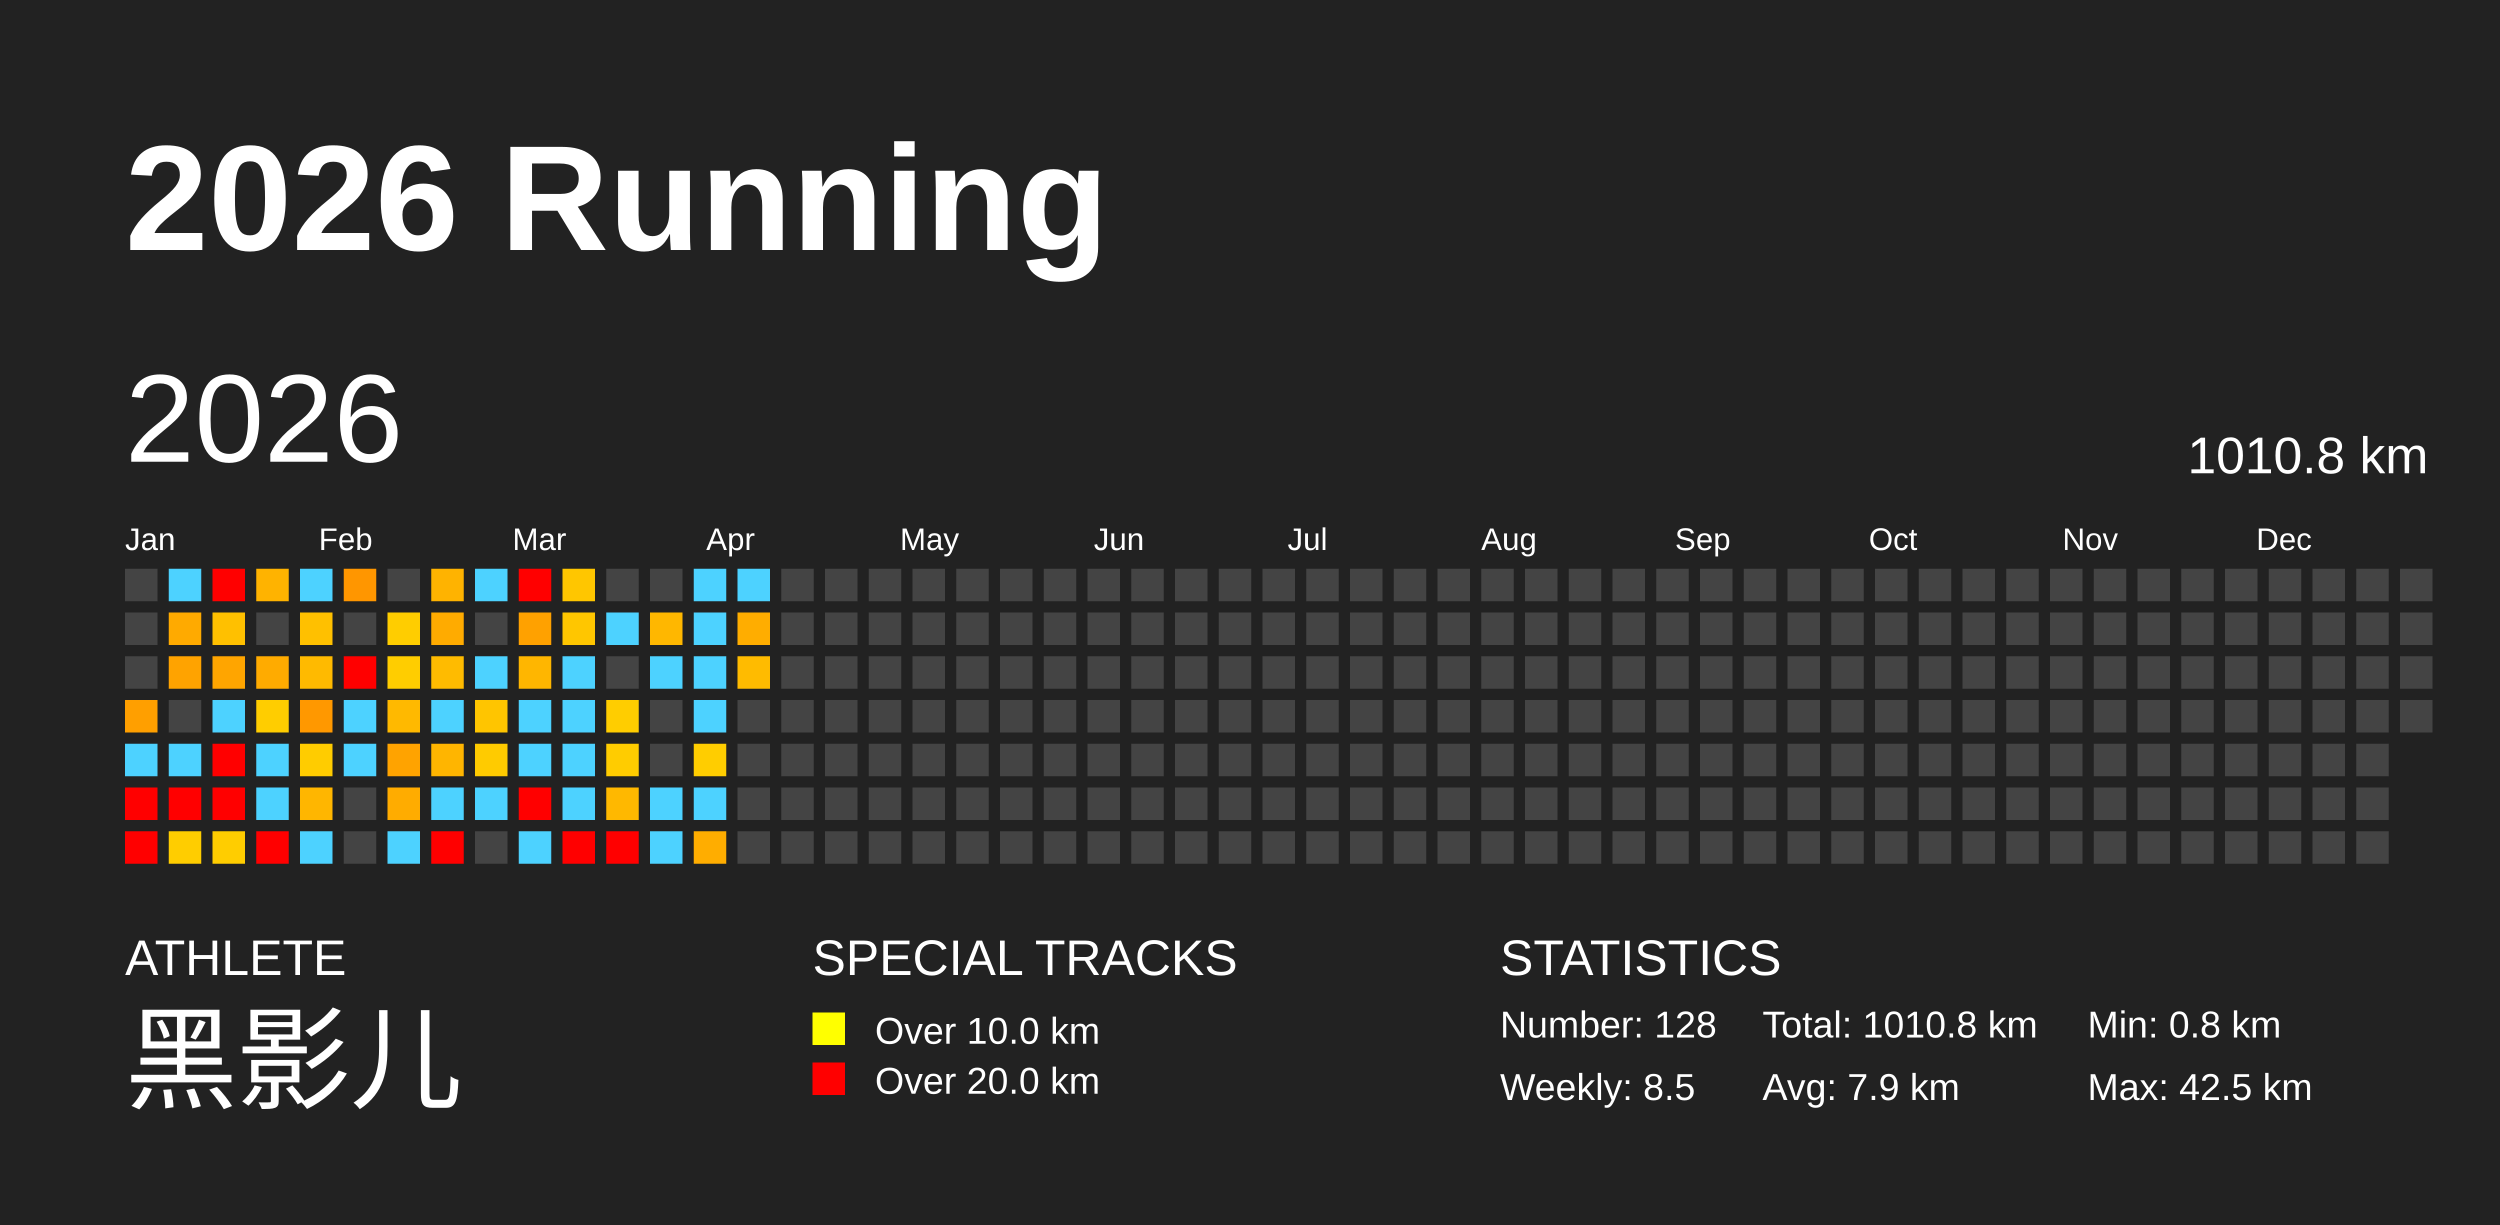
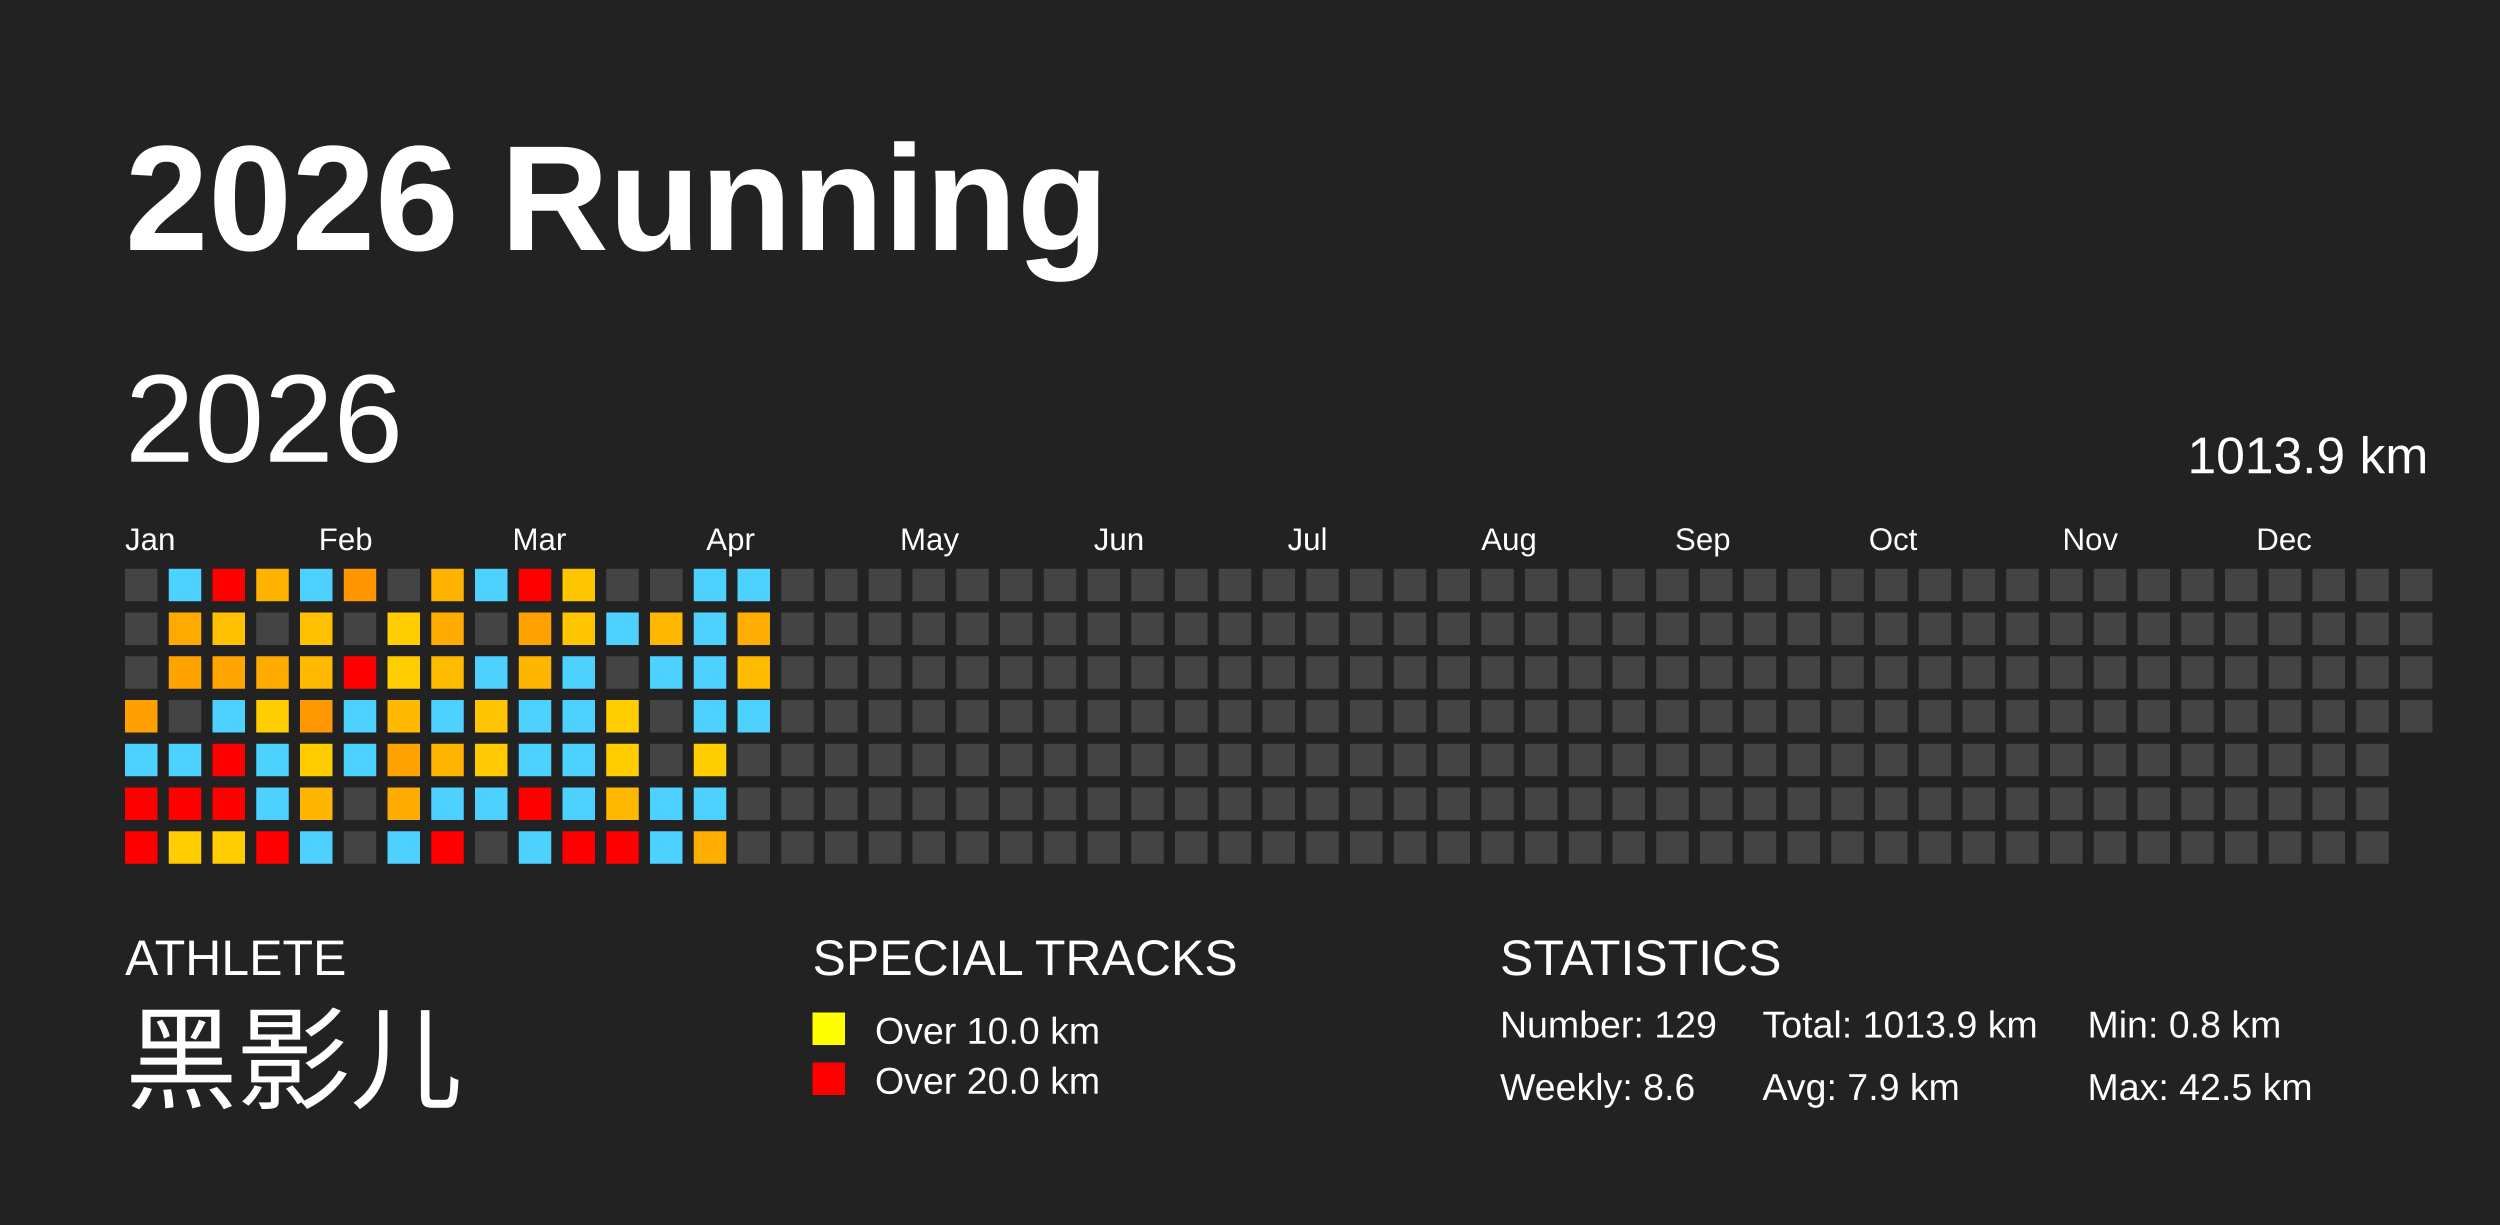
<svg xmlns="http://www.w3.org/2000/svg" baseProfile="full" height="98mm" version="1.1" viewBox="0,0,200,98" width="200mm">
  <defs />
  <rect fill="#222222" height="98" width="200" x="0" y="0" />
  <text fill="#FFFFFF" style="font-size:12px; font-family:Arial; font-weight:bold;" x="10" y="20">2026 Running</text>
  <text fill="#FFFFFF" style="font-size:4px; font-family:Arial" x="10" y="78">ATHLETE</text>
  <text fill="#FFFFFF" style="font-size:9px; font-family:Arial" x="10" y="88">黑影儿</text>
  <text fill="#FFFFFF" style="font-size:4px; font-family:Arial" x="65" y="78">SPECIAL TRACKS</text>
  <rect fill="yellow" height="2.6" width="2.6" x="65" y="81" />
  <text fill="#FFFFFF" style="font-size:3px; font-family:Arial" x="70" y="83.5">Over 10.0 km</text>
  <rect fill="red" height="2.6" width="2.6" x="65" y="85" />
  <text fill="#FFFFFF" style="font-size:3px; font-family:Arial" x="70" y="87.5">Over 20.0 km</text>
  <text fill="#FFFFFF" style="font-size:4px; font-family:Arial" x="120" y="78">STATISTICS</text>
-   <text fill="#FFFFFF" style="font-size:3px; font-family:Arial" x="120" y="83">Number: 128</text>
-   <text fill="#FFFFFF" style="font-size:3px; font-family:Arial" x="120" y="88">Weekly: 8.5</text>
-   <text fill="#FFFFFF" style="font-size:3px; font-family:Arial" x="141" y="83">Total: 1010.8 km</text>
+   <text fill="#FFFFFF" style="font-size:3px; font-family:Arial" x="120" y="83">Number: 129</text>
+   <text fill="#FFFFFF" style="font-size:3px; font-family:Arial" x="120" y="88">Weekly: 8.6</text>
+   <text fill="#FFFFFF" style="font-size:3px; font-family:Arial" x="141" y="83">Total: 1013.9 km</text>
  <text fill="#FFFFFF" style="font-size:3px; font-family:Arial" x="141" y="88">Avg: 7.9 km</text>
  <text fill="#FFFFFF" style="font-size:3px; font-family:Arial" x="167" y="83">Min: 0.8 km</text>
  <text fill="#FFFFFF" style="font-size:3px; font-family:Arial" x="167" y="88">Max: 42.5 km</text>
  <text dominant-baseline="hanging" fill="#FFFFFF" style="font-size:10.0px; font-family:Arial;" x="10" y="30">2026</text>
-   <text dominant-baseline="hanging" fill="#FFFFFF" style="font-size:4.125px; font-family:Arial;" x="175" y="35">1010.8 km</text>
+   <text dominant-baseline="hanging" fill="#FFFFFF" style="font-size:4.125px; font-family:Arial;" x="175" y="35">1013.9 km</text>
  <text fill="#FFFFFF" style="font-size:2.5px; font-family:Arial" x="10.0" y="44">Jan</text>
  <text fill="#FFFFFF" style="font-size:2.5px; font-family:Arial" x="25.5" y="44">Feb</text>
  <text fill="#FFFFFF" style="font-size:2.5px; font-family:Arial" x="41.0" y="44">Mar</text>
  <text fill="#FFFFFF" style="font-size:2.5px; font-family:Arial" x="56.5" y="44">Apr</text>
  <text fill="#FFFFFF" style="font-size:2.5px; font-family:Arial" x="72.0" y="44">May</text>
  <text fill="#FFFFFF" style="font-size:2.5px; font-family:Arial" x="87.5" y="44">Jun</text>
  <text fill="#FFFFFF" style="font-size:2.5px; font-family:Arial" x="103.0" y="44">Jul</text>
  <text fill="#FFFFFF" style="font-size:2.5px; font-family:Arial" x="118.5" y="44">Aug</text>
  <text fill="#FFFFFF" style="font-size:2.5px; font-family:Arial" x="134.0" y="44">Sep</text>
  <text fill="#FFFFFF" style="font-size:2.5px; font-family:Arial" x="149.5" y="44">Oct</text>
  <text fill="#FFFFFF" style="font-size:2.5px; font-family:Arial" x="165.0" y="44">Nov</text>
  <text fill="#FFFFFF" style="font-size:2.5px; font-family:Arial" x="180.5" y="44">Dec</text>
  <rect fill="#444444" height="2.6" width="2.6" x="10.0" y="45.5" />
  <rect fill="#444444" height="2.6" width="2.6" x="10.0" y="49.0" />
  <rect fill="#444444" height="2.6" width="2.6" x="10.0" y="52.5" />
  <rect fill="#ff9f00" height="2.6" width="2.6" x="10.0" y="56.0" />
  <rect fill="#4dd2ff" height="2.6" width="2.6" x="10.0" y="59.5" />
  <rect fill="red" height="2.6" width="2.6" x="10.0" y="63.0" />
  <rect fill="red" height="2.6" width="2.6" x="10.0" y="66.5" />
  <rect fill="#4dd2ff" height="2.6" width="2.6" x="13.5" y="45.5" />
  <rect fill="#ffaa00" height="2.6" width="2.6" x="13.5" y="49.0" />
  <rect fill="#ffa300" height="2.6" width="2.6" x="13.5" y="52.5" />
  <rect fill="#444444" height="2.6" width="2.6" x="13.5" y="56.0" />
  <rect fill="#4dd2ff" height="2.6" width="2.6" x="13.5" y="59.5" />
  <rect fill="red" height="2.6" width="2.6" x="13.5" y="63.0" />
  <rect fill="#ffcd00" height="2.6" width="2.6" x="13.5" y="66.5" />
  <rect fill="red" height="2.6" width="2.6" x="17.0" y="45.5" />
  <rect fill="#ffc000" height="2.6" width="2.6" x="17.0" y="49.0" />
  <rect fill="#ffa500" height="2.6" width="2.6" x="17.0" y="52.5" />
  <rect fill="#4dd2ff" height="2.6" width="2.6" x="17.0" y="56.0" />
  <rect fill="red" height="2.6" width="2.6" x="17.0" y="59.5" />
  <rect fill="red" height="2.6" width="2.6" x="17.0" y="63.0" />
  <rect fill="#ffcd00" height="2.6" width="2.6" x="17.0" y="66.5" />
  <rect fill="#ffb300" height="2.6" width="2.6" x="20.5" y="45.5" />
  <rect fill="#444444" height="2.6" width="2.6" x="20.5" y="49.0" />
  <rect fill="#ffab00" height="2.6" width="2.6" x="20.5" y="52.5" />
  <rect fill="#ffcd00" height="2.6" width="2.6" x="20.5" y="56.0" />
  <rect fill="#4dd2ff" height="2.6" width="2.6" x="20.5" y="59.5" />
  <rect fill="#4dd2ff" height="2.6" width="2.6" x="20.5" y="63.0" />
  <rect fill="red" height="2.6" width="2.6" x="20.5" y="66.5" />
  <rect fill="#4dd2ff" height="2.6" width="2.6" x="24.0" y="45.5" />
  <rect fill="#ffc000" height="2.6" width="2.6" x="24.0" y="49.0" />
  <rect fill="#ffba00" height="2.6" width="2.6" x="24.0" y="52.5" />
  <rect fill="#ff9800" height="2.6" width="2.6" x="24.0" y="56.0" />
  <rect fill="#ffcc00" height="2.6" width="2.6" x="24.0" y="59.5" />
  <rect fill="#ffb600" height="2.6" width="2.6" x="24.0" y="63.0" />
  <rect fill="#4dd2ff" height="2.6" width="2.6" x="24.0" y="66.5" />
  <rect fill="#ff9600" height="2.6" width="2.6" x="27.5" y="45.5" />
  <rect fill="#444444" height="2.6" width="2.6" x="27.5" y="49.0" />
  <rect fill="red" height="2.6" width="2.6" x="27.5" y="52.5" />
  <rect fill="#4dd2ff" height="2.6" width="2.6" x="27.5" y="56.0" />
  <rect fill="#4dd2ff" height="2.6" width="2.6" x="27.5" y="59.5" />
  <rect fill="#444444" height="2.6" width="2.6" x="27.5" y="63.0" />
  <rect fill="#444444" height="2.6" width="2.6" x="27.5" y="66.5" />
  <rect fill="#444444" height="2.6" width="2.6" x="31.0" y="45.5" />
  <rect fill="#ffcd00" height="2.6" width="2.6" x="31.0" y="49.0" />
  <rect fill="#ffcd00" height="2.6" width="2.6" x="31.0" y="52.5" />
  <rect fill="#ffb900" height="2.6" width="2.6" x="31.0" y="56.0" />
  <rect fill="#ffa300" height="2.6" width="2.6" x="31.0" y="59.5" />
  <rect fill="#ffac00" height="2.6" width="2.6" x="31.0" y="63.0" />
  <rect fill="#4dd2ff" height="2.6" width="2.6" x="31.0" y="66.5" />
  <rect fill="#ffb300" height="2.6" width="2.6" x="34.5" y="45.5" />
  <rect fill="#ffab00" height="2.6" width="2.6" x="34.5" y="49.0" />
  <rect fill="#ffbb00" height="2.6" width="2.6" x="34.5" y="52.5" />
  <rect fill="#4dd2ff" height="2.6" width="2.6" x="34.5" y="56.0" />
  <rect fill="#ffb500" height="2.6" width="2.6" x="34.5" y="59.5" />
  <rect fill="#4dd2ff" height="2.6" width="2.6" x="34.5" y="63.0" />
  <rect fill="red" height="2.6" width="2.6" x="34.5" y="66.5" />
  <rect fill="#4dd2ff" height="2.6" width="2.6" x="38.0" y="45.5" />
  <rect fill="#444444" height="2.6" width="2.6" x="38.0" y="49.0" />
  <rect fill="#4dd2ff" height="2.6" width="2.6" x="38.0" y="52.5" />
  <rect fill="#ffc500" height="2.6" width="2.6" x="38.0" y="56.0" />
  <rect fill="#ffcb00" height="2.6" width="2.6" x="38.0" y="59.5" />
  <rect fill="#4dd2ff" height="2.6" width="2.6" x="38.0" y="63.0" />
  <rect fill="#444444" height="2.6" width="2.6" x="38.0" y="66.5" />
  <rect fill="red" height="2.6" width="2.6" x="41.5" y="45.5" />
  <rect fill="#ffa100" height="2.6" width="2.6" x="41.5" y="49.0" />
  <rect fill="#ffb600" height="2.6" width="2.6" x="41.5" y="52.5" />
  <rect fill="#4dd2ff" height="2.6" width="2.6" x="41.5" y="56.0" />
  <rect fill="#4dd2ff" height="2.6" width="2.6" x="41.5" y="59.5" />
  <rect fill="red" height="2.6" width="2.6" x="41.5" y="63.0" />
  <rect fill="#4dd2ff" height="2.6" width="2.6" x="41.5" y="66.5" />
  <rect fill="#ffc600" height="2.6" width="2.6" x="45.0" y="45.5" />
  <rect fill="#ffc600" height="2.6" width="2.6" x="45.0" y="49.0" />
  <rect fill="#4dd2ff" height="2.6" width="2.6" x="45.0" y="52.5" />
  <rect fill="#4dd2ff" height="2.6" width="2.6" x="45.0" y="56.0" />
  <rect fill="#4dd2ff" height="2.6" width="2.6" x="45.0" y="59.5" />
  <rect fill="#4dd2ff" height="2.6" width="2.6" x="45.0" y="63.0" />
  <rect fill="red" height="2.6" width="2.6" x="45.0" y="66.5" />
  <rect fill="#444444" height="2.6" width="2.6" x="48.5" y="45.5" />
  <rect fill="#4dd2ff" height="2.6" width="2.6" x="48.5" y="49.0" />
  <rect fill="#444444" height="2.6" width="2.6" x="48.5" y="52.5" />
  <rect fill="#ffcd00" height="2.6" width="2.6" x="48.5" y="56.0" />
  <rect fill="#ffcc00" height="2.6" width="2.6" x="48.5" y="59.5" />
  <rect fill="#ffb800" height="2.6" width="2.6" x="48.5" y="63.0" />
  <rect fill="red" height="2.6" width="2.6" x="48.5" y="66.5" />
  <rect fill="#444444" height="2.6" width="2.6" x="52.0" y="45.5" />
  <rect fill="#ffb700" height="2.6" width="2.6" x="52.0" y="49.0" />
  <rect fill="#4dd2ff" height="2.6" width="2.6" x="52.0" y="52.5" />
  <rect fill="#444444" height="2.6" width="2.6" x="52.0" y="56.0" />
  <rect fill="#444444" height="2.6" width="2.6" x="52.0" y="59.5" />
  <rect fill="#4dd2ff" height="2.6" width="2.6" x="52.0" y="63.0" />
  <rect fill="#4dd2ff" height="2.6" width="2.6" x="52.0" y="66.5" />
  <rect fill="#4dd2ff" height="2.6" width="2.6" x="55.5" y="45.5" />
  <rect fill="#4dd2ff" height="2.6" width="2.6" x="55.5" y="49.0" />
  <rect fill="#4dd2ff" height="2.6" width="2.6" x="55.5" y="52.5" />
  <rect fill="#4dd2ff" height="2.6" width="2.6" x="55.5" y="56.0" />
  <rect fill="#ffcd00" height="2.6" width="2.6" x="55.5" y="59.5" />
  <rect fill="#4dd2ff" height="2.6" width="2.6" x="55.5" y="63.0" />
  <rect fill="#ffad00" height="2.6" width="2.6" x="55.5" y="66.5" />
  <rect fill="#4dd2ff" height="2.6" width="2.6" x="59.0" y="45.5" />
  <rect fill="#ffad00" height="2.6" width="2.6" x="59.0" y="49.0" />
  <rect fill="#ffbb00" height="2.6" width="2.6" x="59.0" y="52.5" />
-   <rect fill="#444444" height="2.6" width="2.6" x="59.0" y="56.0" />
+   <rect fill="#4dd2ff" height="2.6" width="2.6" x="59.0" y="56.0" />
  <rect fill="#444444" height="2.6" width="2.6" x="59.0" y="59.5" />
  <rect fill="#444444" height="2.6" width="2.6" x="59.0" y="63.0" />
  <rect fill="#444444" height="2.6" width="2.6" x="59.0" y="66.5" />
  <rect fill="#444444" height="2.6" width="2.6" x="62.5" y="45.5" />
  <rect fill="#444444" height="2.6" width="2.6" x="62.5" y="49.0" />
  <rect fill="#444444" height="2.6" width="2.6" x="62.5" y="52.5" />
  <rect fill="#444444" height="2.6" width="2.6" x="62.5" y="56.0" />
  <rect fill="#444444" height="2.6" width="2.6" x="62.5" y="59.5" />
  <rect fill="#444444" height="2.6" width="2.6" x="62.5" y="63.0" />
  <rect fill="#444444" height="2.6" width="2.6" x="62.5" y="66.5" />
  <rect fill="#444444" height="2.6" width="2.6" x="66.0" y="45.5" />
  <rect fill="#444444" height="2.6" width="2.6" x="66.0" y="49.0" />
  <rect fill="#444444" height="2.6" width="2.6" x="66.0" y="52.5" />
  <rect fill="#444444" height="2.6" width="2.6" x="66.0" y="56.0" />
  <rect fill="#444444" height="2.6" width="2.6" x="66.0" y="59.5" />
  <rect fill="#444444" height="2.6" width="2.6" x="66.0" y="63.0" />
  <rect fill="#444444" height="2.6" width="2.6" x="66.0" y="66.5" />
  <rect fill="#444444" height="2.6" width="2.6" x="69.5" y="45.5" />
  <rect fill="#444444" height="2.6" width="2.6" x="69.5" y="49.0" />
  <rect fill="#444444" height="2.6" width="2.6" x="69.5" y="52.5" />
  <rect fill="#444444" height="2.6" width="2.6" x="69.5" y="56.0" />
  <rect fill="#444444" height="2.6" width="2.6" x="69.5" y="59.5" />
  <rect fill="#444444" height="2.6" width="2.6" x="69.5" y="63.0" />
  <rect fill="#444444" height="2.6" width="2.6" x="69.5" y="66.5" />
  <rect fill="#444444" height="2.6" width="2.6" x="73.0" y="45.5" />
  <rect fill="#444444" height="2.6" width="2.6" x="73.0" y="49.0" />
  <rect fill="#444444" height="2.6" width="2.6" x="73.0" y="52.5" />
  <rect fill="#444444" height="2.6" width="2.6" x="73.0" y="56.0" />
  <rect fill="#444444" height="2.6" width="2.6" x="73.0" y="59.5" />
  <rect fill="#444444" height="2.6" width="2.6" x="73.0" y="63.0" />
  <rect fill="#444444" height="2.6" width="2.6" x="73.0" y="66.5" />
  <rect fill="#444444" height="2.6" width="2.6" x="76.5" y="45.5" />
  <rect fill="#444444" height="2.6" width="2.6" x="76.5" y="49.0" />
  <rect fill="#444444" height="2.6" width="2.6" x="76.5" y="52.5" />
  <rect fill="#444444" height="2.6" width="2.6" x="76.5" y="56.0" />
  <rect fill="#444444" height="2.6" width="2.6" x="76.5" y="59.5" />
  <rect fill="#444444" height="2.6" width="2.6" x="76.5" y="63.0" />
  <rect fill="#444444" height="2.6" width="2.6" x="76.5" y="66.5" />
  <rect fill="#444444" height="2.6" width="2.6" x="80.0" y="45.5" />
  <rect fill="#444444" height="2.6" width="2.6" x="80.0" y="49.0" />
  <rect fill="#444444" height="2.6" width="2.6" x="80.0" y="52.5" />
  <rect fill="#444444" height="2.6" width="2.6" x="80.0" y="56.0" />
  <rect fill="#444444" height="2.6" width="2.6" x="80.0" y="59.5" />
  <rect fill="#444444" height="2.6" width="2.6" x="80.0" y="63.0" />
  <rect fill="#444444" height="2.6" width="2.6" x="80.0" y="66.5" />
  <rect fill="#444444" height="2.6" width="2.6" x="83.5" y="45.5" />
  <rect fill="#444444" height="2.6" width="2.6" x="83.5" y="49.0" />
  <rect fill="#444444" height="2.6" width="2.6" x="83.5" y="52.5" />
  <rect fill="#444444" height="2.6" width="2.6" x="83.5" y="56.0" />
  <rect fill="#444444" height="2.6" width="2.6" x="83.5" y="59.5" />
  <rect fill="#444444" height="2.6" width="2.6" x="83.5" y="63.0" />
  <rect fill="#444444" height="2.6" width="2.6" x="83.5" y="66.5" />
  <rect fill="#444444" height="2.6" width="2.6" x="87.0" y="45.5" />
  <rect fill="#444444" height="2.6" width="2.6" x="87.0" y="49.0" />
  <rect fill="#444444" height="2.6" width="2.6" x="87.0" y="52.5" />
  <rect fill="#444444" height="2.6" width="2.6" x="87.0" y="56.0" />
  <rect fill="#444444" height="2.6" width="2.6" x="87.0" y="59.5" />
  <rect fill="#444444" height="2.6" width="2.6" x="87.0" y="63.0" />
  <rect fill="#444444" height="2.6" width="2.6" x="87.0" y="66.5" />
  <rect fill="#444444" height="2.6" width="2.6" x="90.5" y="45.5" />
  <rect fill="#444444" height="2.6" width="2.6" x="90.5" y="49.0" />
  <rect fill="#444444" height="2.6" width="2.6" x="90.5" y="52.5" />
  <rect fill="#444444" height="2.6" width="2.6" x="90.5" y="56.0" />
  <rect fill="#444444" height="2.6" width="2.6" x="90.5" y="59.5" />
  <rect fill="#444444" height="2.6" width="2.6" x="90.5" y="63.0" />
  <rect fill="#444444" height="2.6" width="2.6" x="90.5" y="66.5" />
  <rect fill="#444444" height="2.6" width="2.6" x="94.0" y="45.5" />
  <rect fill="#444444" height="2.6" width="2.6" x="94.0" y="49.0" />
  <rect fill="#444444" height="2.6" width="2.6" x="94.0" y="52.5" />
  <rect fill="#444444" height="2.6" width="2.6" x="94.0" y="56.0" />
  <rect fill="#444444" height="2.6" width="2.6" x="94.0" y="59.5" />
  <rect fill="#444444" height="2.6" width="2.6" x="94.0" y="63.0" />
  <rect fill="#444444" height="2.6" width="2.6" x="94.0" y="66.5" />
  <rect fill="#444444" height="2.6" width="2.6" x="97.5" y="45.5" />
  <rect fill="#444444" height="2.6" width="2.6" x="97.5" y="49.0" />
  <rect fill="#444444" height="2.6" width="2.6" x="97.5" y="52.5" />
  <rect fill="#444444" height="2.6" width="2.6" x="97.5" y="56.0" />
  <rect fill="#444444" height="2.6" width="2.6" x="97.5" y="59.5" />
  <rect fill="#444444" height="2.6" width="2.6" x="97.5" y="63.0" />
  <rect fill="#444444" height="2.6" width="2.6" x="97.5" y="66.5" />
  <rect fill="#444444" height="2.6" width="2.6" x="101.0" y="45.5" />
  <rect fill="#444444" height="2.6" width="2.6" x="101.0" y="49.0" />
  <rect fill="#444444" height="2.6" width="2.6" x="101.0" y="52.5" />
  <rect fill="#444444" height="2.6" width="2.6" x="101.0" y="56.0" />
  <rect fill="#444444" height="2.6" width="2.6" x="101.0" y="59.5" />
  <rect fill="#444444" height="2.6" width="2.6" x="101.0" y="63.0" />
  <rect fill="#444444" height="2.6" width="2.6" x="101.0" y="66.5" />
  <rect fill="#444444" height="2.6" width="2.6" x="104.5" y="45.5" />
  <rect fill="#444444" height="2.6" width="2.6" x="104.5" y="49.0" />
  <rect fill="#444444" height="2.6" width="2.6" x="104.5" y="52.5" />
  <rect fill="#444444" height="2.6" width="2.6" x="104.5" y="56.0" />
  <rect fill="#444444" height="2.6" width="2.6" x="104.5" y="59.5" />
  <rect fill="#444444" height="2.6" width="2.6" x="104.5" y="63.0" />
  <rect fill="#444444" height="2.6" width="2.6" x="104.5" y="66.5" />
  <rect fill="#444444" height="2.6" width="2.6" x="108.0" y="45.5" />
  <rect fill="#444444" height="2.6" width="2.6" x="108.0" y="49.0" />
  <rect fill="#444444" height="2.6" width="2.6" x="108.0" y="52.5" />
  <rect fill="#444444" height="2.6" width="2.6" x="108.0" y="56.0" />
  <rect fill="#444444" height="2.6" width="2.6" x="108.0" y="59.5" />
  <rect fill="#444444" height="2.6" width="2.6" x="108.0" y="63.0" />
  <rect fill="#444444" height="2.6" width="2.6" x="108.0" y="66.5" />
  <rect fill="#444444" height="2.6" width="2.6" x="111.5" y="45.5" />
  <rect fill="#444444" height="2.6" width="2.6" x="111.5" y="49.0" />
  <rect fill="#444444" height="2.6" width="2.6" x="111.5" y="52.5" />
  <rect fill="#444444" height="2.6" width="2.6" x="111.5" y="56.0" />
  <rect fill="#444444" height="2.6" width="2.6" x="111.5" y="59.5" />
  <rect fill="#444444" height="2.6" width="2.6" x="111.5" y="63.0" />
  <rect fill="#444444" height="2.6" width="2.6" x="111.5" y="66.5" />
  <rect fill="#444444" height="2.6" width="2.6" x="115.0" y="45.5" />
  <rect fill="#444444" height="2.6" width="2.6" x="115.0" y="49.0" />
  <rect fill="#444444" height="2.6" width="2.6" x="115.0" y="52.5" />
  <rect fill="#444444" height="2.6" width="2.6" x="115.0" y="56.0" />
  <rect fill="#444444" height="2.6" width="2.6" x="115.0" y="59.5" />
  <rect fill="#444444" height="2.6" width="2.6" x="115.0" y="63.0" />
  <rect fill="#444444" height="2.6" width="2.6" x="115.0" y="66.5" />
  <rect fill="#444444" height="2.6" width="2.6" x="118.5" y="45.5" />
  <rect fill="#444444" height="2.6" width="2.6" x="118.5" y="49.0" />
  <rect fill="#444444" height="2.6" width="2.6" x="118.5" y="52.5" />
  <rect fill="#444444" height="2.6" width="2.6" x="118.5" y="56.0" />
  <rect fill="#444444" height="2.6" width="2.6" x="118.5" y="59.5" />
  <rect fill="#444444" height="2.6" width="2.6" x="118.5" y="63.0" />
  <rect fill="#444444" height="2.6" width="2.6" x="118.5" y="66.5" />
  <rect fill="#444444" height="2.6" width="2.6" x="122.0" y="45.5" />
  <rect fill="#444444" height="2.6" width="2.6" x="122.0" y="49.0" />
  <rect fill="#444444" height="2.6" width="2.6" x="122.0" y="52.5" />
  <rect fill="#444444" height="2.6" width="2.6" x="122.0" y="56.0" />
  <rect fill="#444444" height="2.6" width="2.6" x="122.0" y="59.5" />
  <rect fill="#444444" height="2.6" width="2.6" x="122.0" y="63.0" />
  <rect fill="#444444" height="2.6" width="2.6" x="122.0" y="66.5" />
  <rect fill="#444444" height="2.6" width="2.6" x="125.5" y="45.5" />
  <rect fill="#444444" height="2.6" width="2.6" x="125.5" y="49.0" />
  <rect fill="#444444" height="2.6" width="2.6" x="125.5" y="52.5" />
  <rect fill="#444444" height="2.6" width="2.6" x="125.5" y="56.0" />
  <rect fill="#444444" height="2.6" width="2.6" x="125.5" y="59.5" />
  <rect fill="#444444" height="2.6" width="2.6" x="125.5" y="63.0" />
  <rect fill="#444444" height="2.6" width="2.6" x="125.5" y="66.5" />
  <rect fill="#444444" height="2.6" width="2.6" x="129.0" y="45.5" />
  <rect fill="#444444" height="2.6" width="2.6" x="129.0" y="49.0" />
  <rect fill="#444444" height="2.6" width="2.6" x="129.0" y="52.5" />
  <rect fill="#444444" height="2.6" width="2.6" x="129.0" y="56.0" />
  <rect fill="#444444" height="2.6" width="2.6" x="129.0" y="59.5" />
  <rect fill="#444444" height="2.6" width="2.6" x="129.0" y="63.0" />
  <rect fill="#444444" height="2.6" width="2.6" x="129.0" y="66.5" />
  <rect fill="#444444" height="2.6" width="2.6" x="132.5" y="45.5" />
  <rect fill="#444444" height="2.6" width="2.6" x="132.5" y="49.0" />
  <rect fill="#444444" height="2.6" width="2.6" x="132.5" y="52.5" />
  <rect fill="#444444" height="2.6" width="2.6" x="132.5" y="56.0" />
  <rect fill="#444444" height="2.6" width="2.6" x="132.5" y="59.5" />
  <rect fill="#444444" height="2.6" width="2.6" x="132.5" y="63.0" />
  <rect fill="#444444" height="2.6" width="2.6" x="132.5" y="66.5" />
  <rect fill="#444444" height="2.6" width="2.6" x="136.0" y="45.5" />
  <rect fill="#444444" height="2.6" width="2.6" x="136.0" y="49.0" />
  <rect fill="#444444" height="2.6" width="2.6" x="136.0" y="52.5" />
  <rect fill="#444444" height="2.6" width="2.6" x="136.0" y="56.0" />
  <rect fill="#444444" height="2.6" width="2.6" x="136.0" y="59.5" />
  <rect fill="#444444" height="2.6" width="2.6" x="136.0" y="63.0" />
  <rect fill="#444444" height="2.6" width="2.6" x="136.0" y="66.5" />
  <rect fill="#444444" height="2.6" width="2.6" x="139.5" y="45.5" />
  <rect fill="#444444" height="2.6" width="2.6" x="139.5" y="49.0" />
  <rect fill="#444444" height="2.6" width="2.6" x="139.5" y="52.5" />
  <rect fill="#444444" height="2.6" width="2.6" x="139.5" y="56.0" />
  <rect fill="#444444" height="2.6" width="2.6" x="139.5" y="59.5" />
  <rect fill="#444444" height="2.6" width="2.6" x="139.5" y="63.0" />
  <rect fill="#444444" height="2.6" width="2.6" x="139.5" y="66.5" />
  <rect fill="#444444" height="2.6" width="2.6" x="143.0" y="45.5" />
  <rect fill="#444444" height="2.6" width="2.6" x="143.0" y="49.0" />
  <rect fill="#444444" height="2.6" width="2.6" x="143.0" y="52.5" />
  <rect fill="#444444" height="2.6" width="2.6" x="143.0" y="56.0" />
  <rect fill="#444444" height="2.6" width="2.6" x="143.0" y="59.5" />
  <rect fill="#444444" height="2.6" width="2.6" x="143.0" y="63.0" />
  <rect fill="#444444" height="2.6" width="2.6" x="143.0" y="66.5" />
  <rect fill="#444444" height="2.6" width="2.6" x="146.5" y="45.5" />
  <rect fill="#444444" height="2.6" width="2.6" x="146.5" y="49.0" />
  <rect fill="#444444" height="2.6" width="2.6" x="146.5" y="52.5" />
  <rect fill="#444444" height="2.6" width="2.6" x="146.5" y="56.0" />
  <rect fill="#444444" height="2.6" width="2.6" x="146.5" y="59.5" />
  <rect fill="#444444" height="2.6" width="2.6" x="146.5" y="63.0" />
  <rect fill="#444444" height="2.6" width="2.6" x="146.5" y="66.5" />
  <rect fill="#444444" height="2.6" width="2.6" x="150.0" y="45.5" />
  <rect fill="#444444" height="2.6" width="2.6" x="150.0" y="49.0" />
  <rect fill="#444444" height="2.6" width="2.6" x="150.0" y="52.5" />
  <rect fill="#444444" height="2.6" width="2.6" x="150.0" y="56.0" />
  <rect fill="#444444" height="2.6" width="2.6" x="150.0" y="59.5" />
  <rect fill="#444444" height="2.6" width="2.6" x="150.0" y="63.0" />
  <rect fill="#444444" height="2.6" width="2.6" x="150.0" y="66.5" />
  <rect fill="#444444" height="2.6" width="2.6" x="153.5" y="45.5" />
  <rect fill="#444444" height="2.6" width="2.6" x="153.5" y="49.0" />
  <rect fill="#444444" height="2.6" width="2.6" x="153.5" y="52.5" />
  <rect fill="#444444" height="2.6" width="2.6" x="153.5" y="56.0" />
  <rect fill="#444444" height="2.6" width="2.6" x="153.5" y="59.5" />
  <rect fill="#444444" height="2.6" width="2.6" x="153.5" y="63.0" />
  <rect fill="#444444" height="2.6" width="2.6" x="153.5" y="66.5" />
  <rect fill="#444444" height="2.6" width="2.6" x="157.0" y="45.5" />
  <rect fill="#444444" height="2.6" width="2.6" x="157.0" y="49.0" />
  <rect fill="#444444" height="2.6" width="2.6" x="157.0" y="52.5" />
  <rect fill="#444444" height="2.6" width="2.6" x="157.0" y="56.0" />
  <rect fill="#444444" height="2.6" width="2.6" x="157.0" y="59.5" />
  <rect fill="#444444" height="2.6" width="2.6" x="157.0" y="63.0" />
  <rect fill="#444444" height="2.6" width="2.6" x="157.0" y="66.5" />
  <rect fill="#444444" height="2.6" width="2.6" x="160.5" y="45.5" />
  <rect fill="#444444" height="2.6" width="2.6" x="160.5" y="49.0" />
  <rect fill="#444444" height="2.6" width="2.6" x="160.5" y="52.5" />
  <rect fill="#444444" height="2.6" width="2.6" x="160.5" y="56.0" />
  <rect fill="#444444" height="2.6" width="2.6" x="160.5" y="59.5" />
  <rect fill="#444444" height="2.6" width="2.6" x="160.5" y="63.0" />
  <rect fill="#444444" height="2.6" width="2.6" x="160.5" y="66.5" />
  <rect fill="#444444" height="2.6" width="2.6" x="164.0" y="45.5" />
  <rect fill="#444444" height="2.6" width="2.6" x="164.0" y="49.0" />
  <rect fill="#444444" height="2.6" width="2.6" x="164.0" y="52.5" />
  <rect fill="#444444" height="2.6" width="2.6" x="164.0" y="56.0" />
  <rect fill="#444444" height="2.6" width="2.6" x="164.0" y="59.5" />
  <rect fill="#444444" height="2.6" width="2.6" x="164.0" y="63.0" />
  <rect fill="#444444" height="2.6" width="2.6" x="164.0" y="66.5" />
  <rect fill="#444444" height="2.6" width="2.6" x="167.5" y="45.5" />
  <rect fill="#444444" height="2.6" width="2.6" x="167.5" y="49.0" />
  <rect fill="#444444" height="2.6" width="2.6" x="167.5" y="52.5" />
  <rect fill="#444444" height="2.6" width="2.6" x="167.5" y="56.0" />
  <rect fill="#444444" height="2.6" width="2.6" x="167.5" y="59.5" />
  <rect fill="#444444" height="2.6" width="2.6" x="167.5" y="63.0" />
  <rect fill="#444444" height="2.6" width="2.6" x="167.5" y="66.5" />
  <rect fill="#444444" height="2.6" width="2.6" x="171.0" y="45.5" />
  <rect fill="#444444" height="2.6" width="2.6" x="171.0" y="49.0" />
  <rect fill="#444444" height="2.6" width="2.6" x="171.0" y="52.5" />
  <rect fill="#444444" height="2.6" width="2.6" x="171.0" y="56.0" />
  <rect fill="#444444" height="2.6" width="2.6" x="171.0" y="59.5" />
  <rect fill="#444444" height="2.6" width="2.6" x="171.0" y="63.0" />
  <rect fill="#444444" height="2.6" width="2.6" x="171.0" y="66.5" />
  <rect fill="#444444" height="2.6" width="2.6" x="174.5" y="45.5" />
  <rect fill="#444444" height="2.6" width="2.6" x="174.5" y="49.0" />
  <rect fill="#444444" height="2.6" width="2.6" x="174.5" y="52.5" />
  <rect fill="#444444" height="2.6" width="2.6" x="174.5" y="56.0" />
  <rect fill="#444444" height="2.6" width="2.6" x="174.5" y="59.5" />
  <rect fill="#444444" height="2.6" width="2.6" x="174.5" y="63.0" />
  <rect fill="#444444" height="2.6" width="2.6" x="174.5" y="66.5" />
  <rect fill="#444444" height="2.6" width="2.6" x="178.0" y="45.5" />
  <rect fill="#444444" height="2.6" width="2.6" x="178.0" y="49.0" />
  <rect fill="#444444" height="2.6" width="2.6" x="178.0" y="52.5" />
  <rect fill="#444444" height="2.6" width="2.6" x="178.0" y="56.0" />
  <rect fill="#444444" height="2.6" width="2.6" x="178.0" y="59.5" />
  <rect fill="#444444" height="2.6" width="2.6" x="178.0" y="63.0" />
  <rect fill="#444444" height="2.6" width="2.6" x="178.0" y="66.5" />
  <rect fill="#444444" height="2.6" width="2.6" x="181.5" y="45.5" />
  <rect fill="#444444" height="2.6" width="2.6" x="181.5" y="49.0" />
  <rect fill="#444444" height="2.6" width="2.6" x="181.5" y="52.5" />
  <rect fill="#444444" height="2.6" width="2.6" x="181.5" y="56.0" />
  <rect fill="#444444" height="2.6" width="2.6" x="181.5" y="59.5" />
  <rect fill="#444444" height="2.6" width="2.6" x="181.5" y="63.0" />
  <rect fill="#444444" height="2.6" width="2.6" x="181.5" y="66.5" />
  <rect fill="#444444" height="2.6" width="2.6" x="185.0" y="45.5" />
  <rect fill="#444444" height="2.6" width="2.6" x="185.0" y="49.0" />
  <rect fill="#444444" height="2.6" width="2.6" x="185.0" y="52.5" />
  <rect fill="#444444" height="2.6" width="2.6" x="185.0" y="56.0" />
  <rect fill="#444444" height="2.6" width="2.6" x="185.0" y="59.5" />
  <rect fill="#444444" height="2.6" width="2.6" x="185.0" y="63.0" />
  <rect fill="#444444" height="2.6" width="2.6" x="185.0" y="66.5" />
  <rect fill="#444444" height="2.6" width="2.6" x="188.5" y="45.5" />
  <rect fill="#444444" height="2.6" width="2.6" x="188.5" y="49.0" />
  <rect fill="#444444" height="2.6" width="2.6" x="188.5" y="52.5" />
  <rect fill="#444444" height="2.6" width="2.6" x="188.5" y="56.0" />
  <rect fill="#444444" height="2.6" width="2.6" x="188.5" y="59.5" />
  <rect fill="#444444" height="2.6" width="2.6" x="188.5" y="63.0" />
  <rect fill="#444444" height="2.6" width="2.6" x="188.5" y="66.5" />
  <rect fill="#444444" height="2.6" width="2.6" x="192.0" y="45.5" />
  <rect fill="#444444" height="2.6" width="2.6" x="192.0" y="49.0" />
  <rect fill="#444444" height="2.6" width="2.6" x="192.0" y="52.5" />
  <rect fill="#444444" height="2.6" width="2.6" x="192.0" y="56.0" />
</svg>
